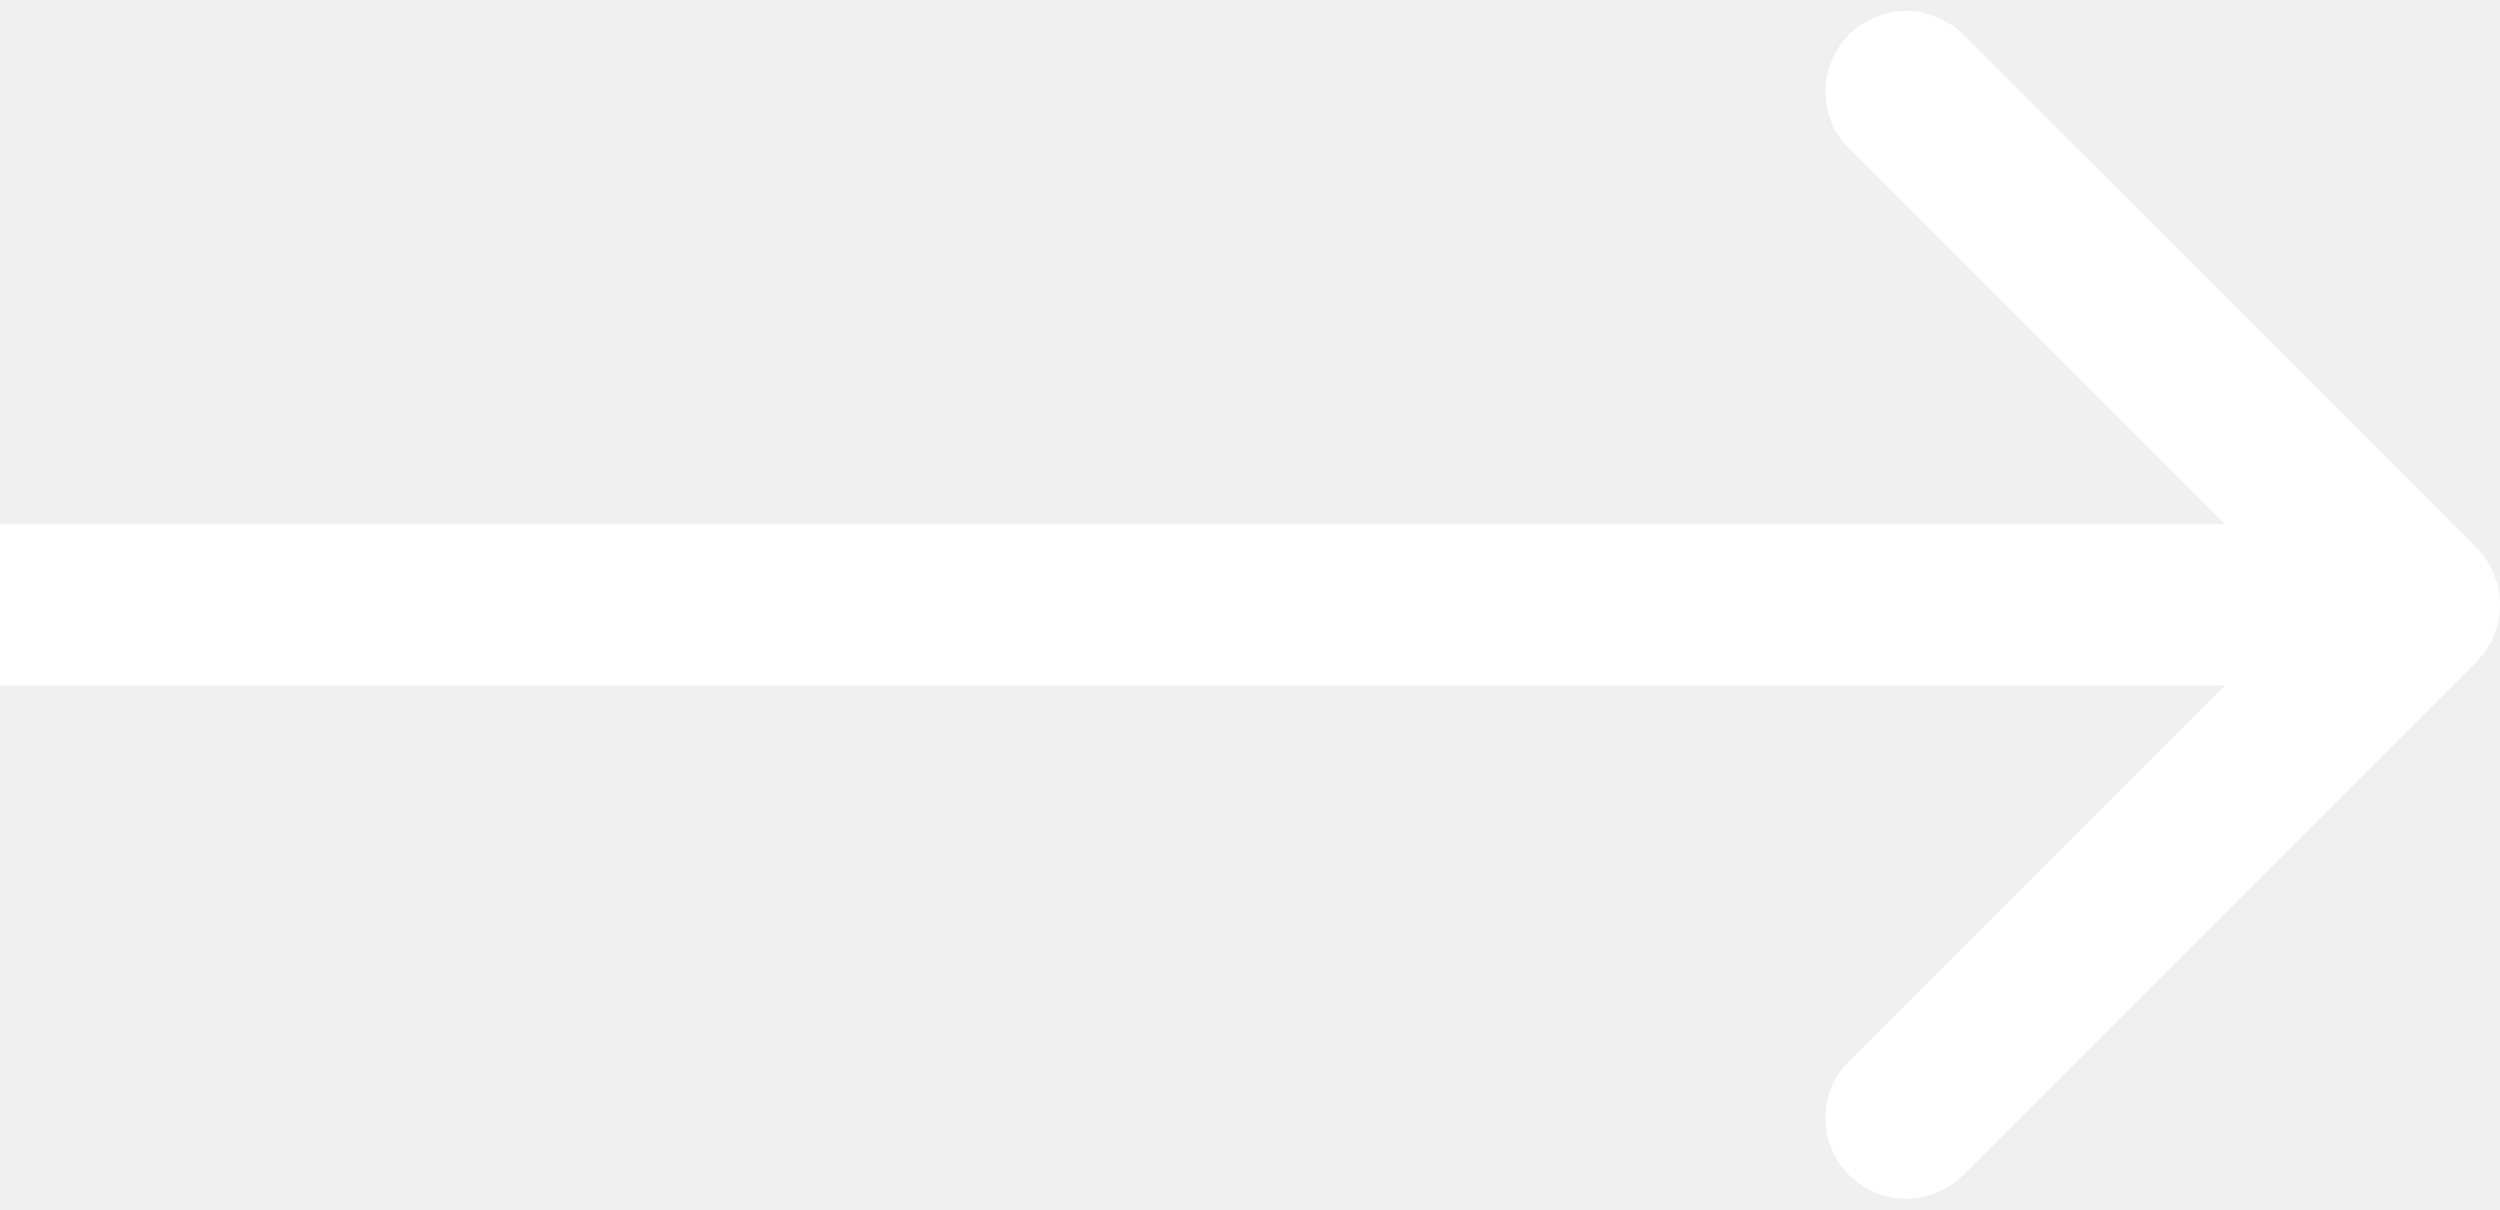
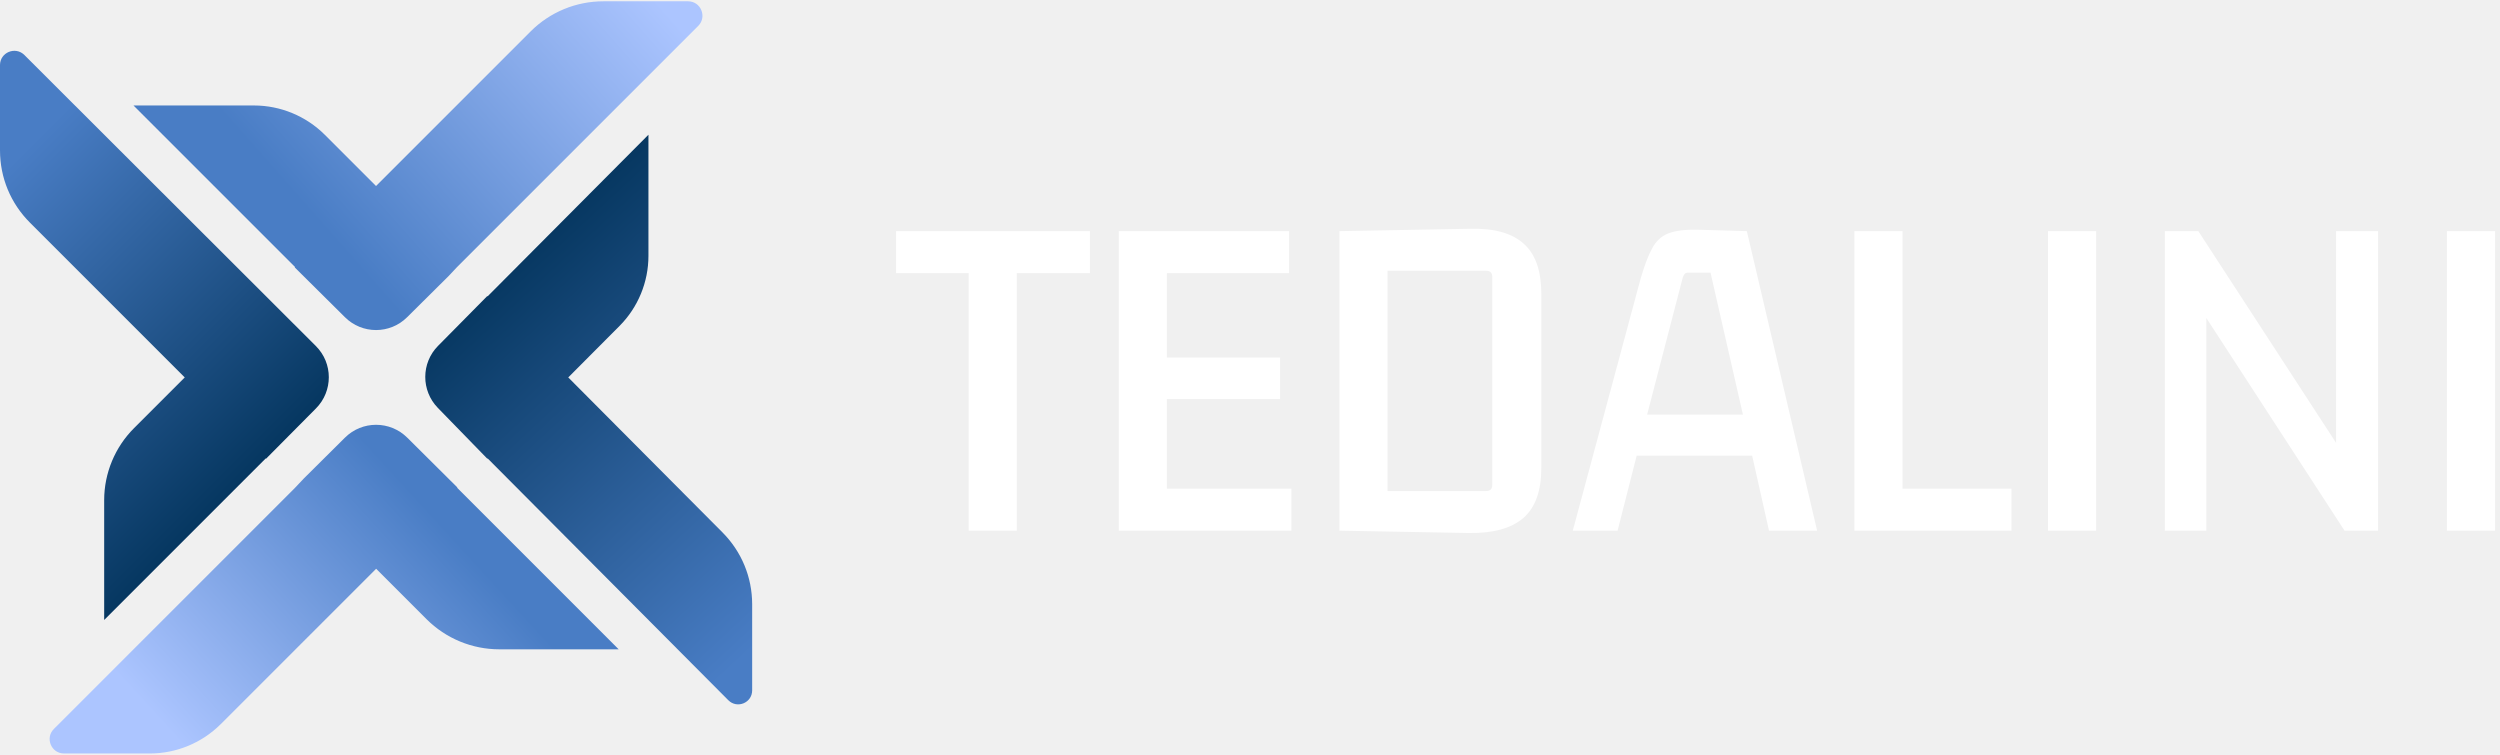
- <svg xmlns="http://www.w3.org/2000/svg" width="62" height="30" viewBox="0 0 62 30" fill="none">
-   <path d="M61.414 16.414C62.195 15.633 62.195 14.367 61.414 13.586L48.686 0.858C47.905 0.077 46.639 0.077 45.858 0.858C45.077 1.639 45.077 2.905 45.858 3.686L57.172 15L45.858 26.314C45.077 27.095 45.077 28.361 45.858 29.142C46.639 29.923 47.905 29.923 48.686 29.142L61.414 16.414ZM0 17L60 17V13L0 13L0 17Z" fill="white" />
+ <svg xmlns="http://www.w3.org/2000/svg" width="106" height="32" viewBox="0 0 106 32" fill="none">
+   <path d="M19.392 20.668L17.267 18.556C16.535 17.83 15.355 17.83 14.626 18.556L12.879 20.291L12.511 20.681L2.284 30.908C1.9 31.291 2.173 31.948 2.715 31.948H6.349C7.481 31.948 8.566 31.498 9.365 30.698L15.948 24.115L18.085 26.253C18.904 27.071 20.014 27.531 21.171 27.531H26.232L19.383 20.681L19.392 20.668Z" fill="url(#paint0_linear_560_15451)" />
+   <path d="M12.497 11.338L14.625 13.449C15.354 14.176 16.534 14.176 17.263 13.449L19.011 11.715L19.378 11.325L29.605 1.098C29.989 0.714 29.716 0.055 29.174 0.055H25.581C24.427 0.055 23.317 0.514 22.502 1.329L15.944 7.887L13.778 5.721C12.979 4.922 11.895 4.472 10.766 4.472H5.66L12.51 11.322L12.497 11.338Z" fill="url(#paint1_linear_560_15451)" />
+   <path d="M7.833 16.003L5.683 18.153C4.874 18.962 4.417 20.062 4.417 21.207V26.287L11.267 19.437L11.28 19.45L13.398 17.316C14.124 16.583 14.124 15.4 13.392 14.671L1.034 2.332C0.653 1.952 0 2.221 0 2.76V6.372C0 7.533 0.45 8.621 1.272 9.442L7.833 16.003Z" fill="url(#paint2_linear_560_15451)" />
+   <path d="M30.636 22.577L24.094 16.003L26.267 13.821C27.053 13.032 27.494 11.96 27.494 10.847V5.713L20.673 12.566L20.66 12.553L18.573 14.665C17.854 15.391 17.851 16.561 18.564 17.294L20.663 19.45L20.676 19.437L30.881 29.69C31.255 30.064 31.892 29.801 31.892 29.271V25.615C31.889 24.467 31.442 23.389 30.636 22.577Z" fill="url(#paint3_linear_560_15451)" />
+   <path d="M43.112 22.5H41.072V11.26L41.392 11.58H37.992V9.8H46.212V11.58H42.812L43.112 11.26V22.5ZM54.756 22.5H47.436V9.8H54.656V11.58H49.156L49.476 11.26V15.48L49.156 15.16H54.276V16.92H49.156L49.476 16.62V21.04L49.156 20.72H54.756V22.5ZM63.012 11.48H58.832V20.82H63.012C63.185 20.82 63.272 20.733 63.272 20.56V11.74C63.272 11.567 63.185 11.48 63.012 11.48ZM56.792 22.5V9.8L62.332 9.7C63.358 9.673 64.118 9.887 64.612 10.34C65.105 10.78 65.352 11.487 65.352 12.46V19.84C65.352 20.813 65.098 21.52 64.592 21.96C64.085 22.4 63.318 22.613 62.292 22.6L56.792 22.5ZM77.046 22.5H75.006L74.246 19.12L74.486 19.32H69.206L69.446 19.12L68.586 22.5H66.686L69.566 11.8C69.726 11.253 69.886 10.833 70.046 10.54C70.206 10.233 70.433 10.02 70.726 9.9C71.032 9.78 71.453 9.727 71.986 9.74L74.066 9.8L77.046 22.5ZM71.346 11.78L69.786 17.78L69.626 17.58H74.106L73.946 17.78L72.526 11.56H71.586C71.506 11.56 71.453 11.58 71.426 11.62C71.399 11.647 71.373 11.7 71.346 11.78ZM85.287 20.72V22.5H78.627V9.8H80.668V21.06L80.328 20.72H85.287ZM88.876 22.5H86.836V9.8H88.876V22.5ZM99.049 19.5V9.8H100.829V22.5H99.409L93.169 12.9L93.549 12.78V22.5H91.789V9.8H93.209L99.429 19.36L99.049 19.5ZM105.79 22.5H103.75V9.8H105.79V22.5Z" fill="white" />
+   <defs>
+     <linearGradient id="paint0_linear_560_15451" x1="9.263" y1="33.274" x2="19.903" y2="23.521" gradientUnits="userSpaceOnUse">
+       <stop stop-color="#ACC5FF" />
+       <stop offset="1" stop-color="#497DC5" />
+     </linearGradient>
+     <linearGradient id="paint1_linear_560_15451" x1="25.093" y1="-3.082" x2="12.384" y2="8.149" gradientUnits="userSpaceOnUse">
+       <stop stop-color="#ACC5FF" />
+       <stop offset="1" stop-color="#497DC5" />
+     </linearGradient>
+     <linearGradient id="paint2_linear_560_15451" x1="9.738" y1="21.311" x2="-2.084" y2="9.489" gradientUnits="userSpaceOnUse">
+       <stop stop-color="#05365F" />
+       <stop offset="1" stop-color="#497DC5" />
+     </linearGradient>
+     <linearGradient id="paint3_linear_560_15451" x1="21.968" y1="10.361" x2="35.12" y2="24.548" gradientUnits="userSpaceOnUse">
+       <stop stop-color="#05365F" />
+       <stop offset="1" stop-color="#497DC5" />
+     </linearGradient>
+   </defs>
</svg>
